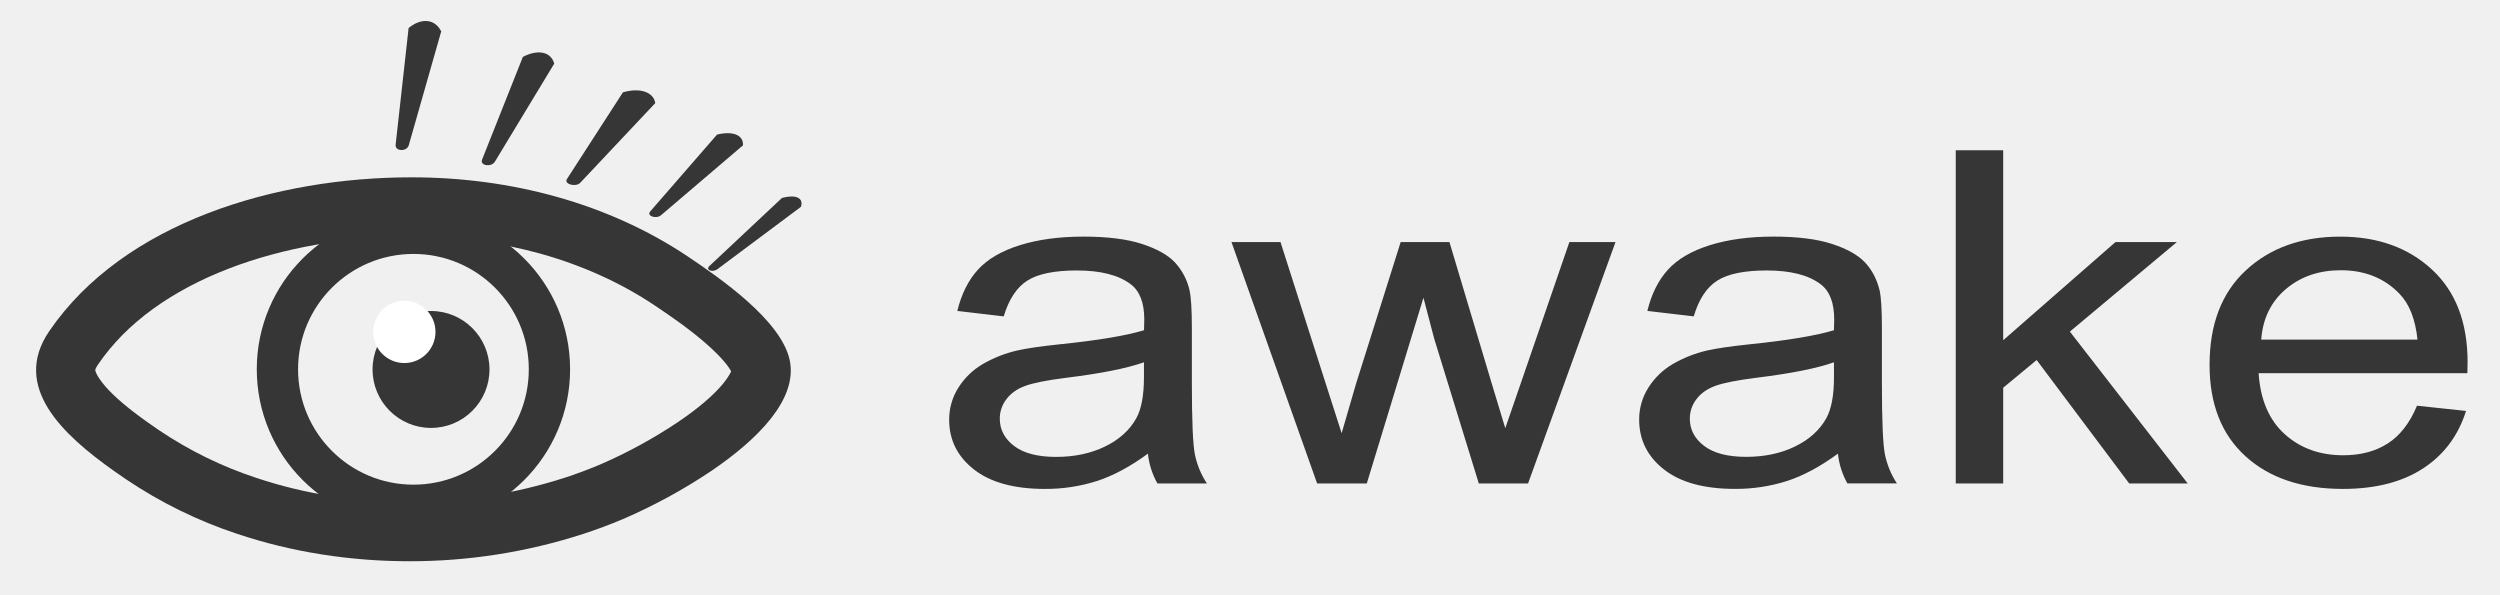
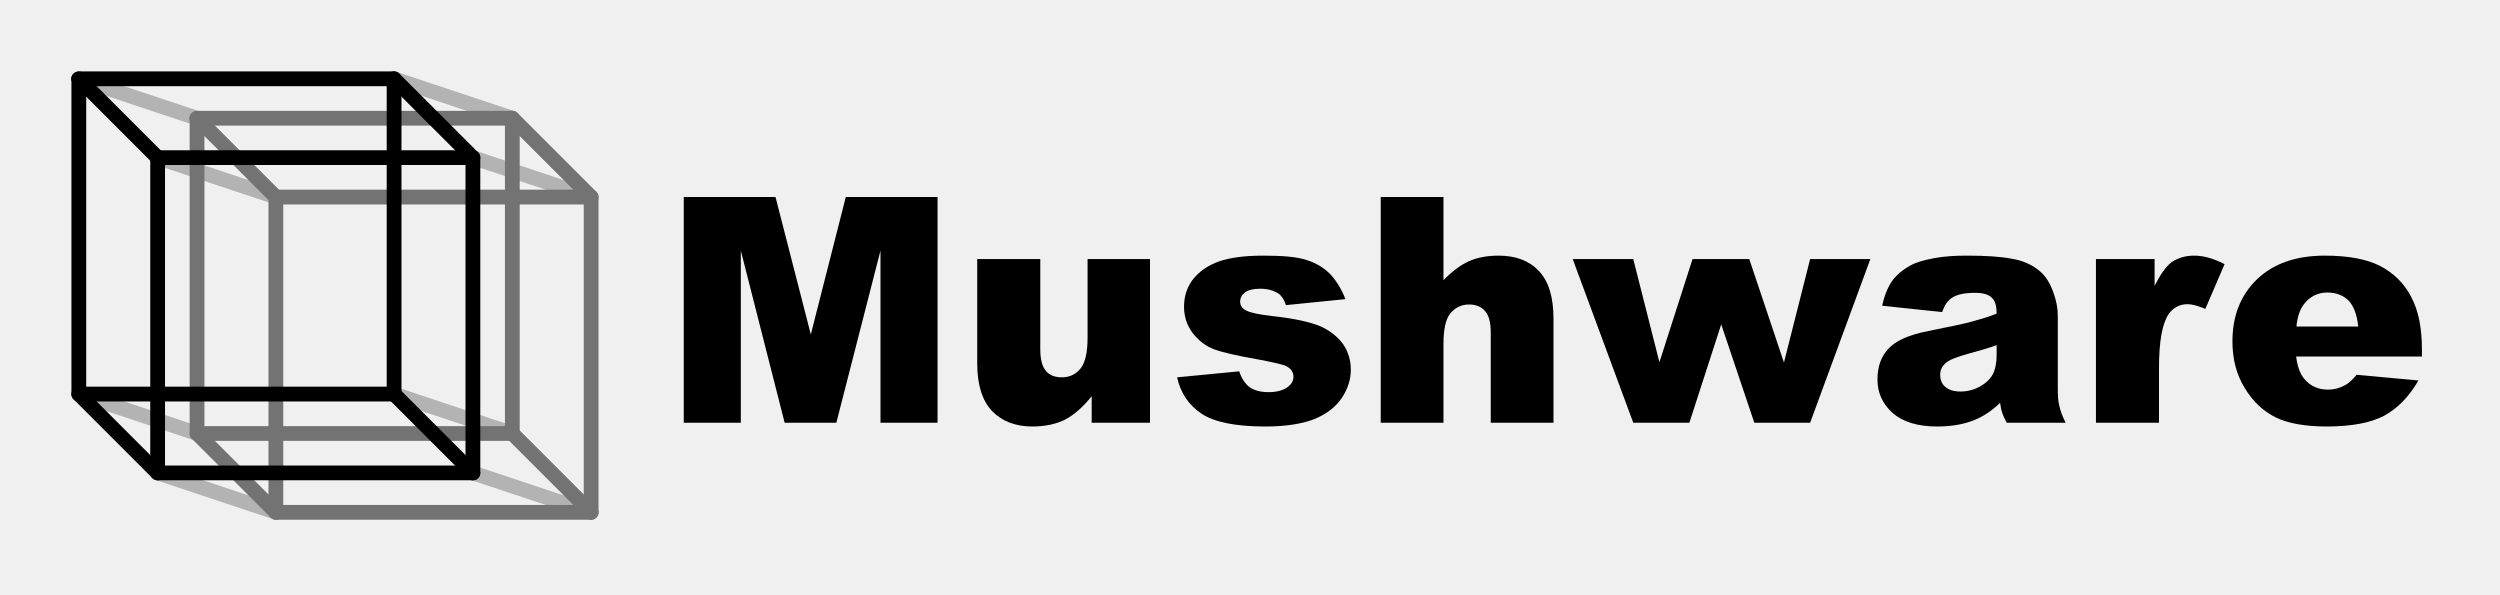
- <svg xmlns="http://www.w3.org/2000/svg" viewBox="0 0 2030 483">
-   <path d="M334.63 192a386.92 386.92 0 0 1 104.64 14.1c34 9.55 65.13 23.69 92.5 42 13.1 8.77 28.25 19.28 41.33 30.69 13.93 12.15 19 19.71 20.6 22.68-1.77 4.18-9.93 18.79-43.42 41.41a396.64 396.64 0 0 1-63.11 34.36c-9.31 3.93-18.92 7.52-28.61 10.68a411 411 0 0 1-126.22 19.78c-43.44 0-85.26-6.62-124.29-19.69a321 321 0 0 1-78.77-38.58 586.35 586.35 0 0 1-9.36-6.49c-15.84-11.23-27.12-20.82-34.48-29.31-7.76-9-8.12-13.13-8.12-13.16s.2-1.45 2.3-4.52c11.43-16.76 26.47-32 44.69-45.17C142 238 162.74 226.93 186 218c43.43-16.74 95.84-26 147.59-26h1.06m0-48h-1.06c-108.74 0-233 36.16-293.6 124.9C9 314.21 51.29 353.15 92.16 382.13c3.39 2.4 6.77 4.74 10.1 7a368.89 368.89 0 0 0 90.55 44.43c44.41 14.87 92 22.17 139.53 22.17a456.2 456.2 0 0 0 141.15-22.16q16.49-5.38 32.33-12.07a445 445 0 0 0 71.33-38.82c37.52-25.34 71.17-58.4 64-90.66C634 260 585 226 558.48 208.25 493.84 164.94 414.47 144 334.63 144z" fill="#363636" />
-   <circle cx="349.99" cy="300" r="47.47" fill="#363636" />
-   <circle cx="328.32" cy="269.5" r="25.29" fill="#fff" />
-   <path d="M650.37 167.94l-67.79 50.6c-4.05 3-10 .72-6.56-2.53l59-55.33h.05c11.06-2.9 17.41-.06 15.41 6.89zM603.32 118l-66.53 56.74c-4 3.39-12 .6-8.81-3.07l54.27-62.4h.06c12.57-3.09 21.24.33 21 8.29zM532.11 83.67l-60.92 64.71c-3.64 3.87-13.51 1.11-10.84-3l45.48-70.43h.07c13.5-3.87 24.27-.46 26.1 8.27zM450.06 51.63l-48.19 79.63c-2.87 4.76-12.38 3.29-10.44-1.61l33.14-83.47h.06c12-6.28 22.44-4.24 25.26 5zM358.29 25.41l-26.35 92.47c-1.57 5.53-11.31 5.14-10.69-.42l10.54-94.72c10.17-8.34 21-7.45 26.15 2.16z" fill="#363636" />
-   <circle cx="335.71" cy="299.87" r="110.44" fill="none" stroke="#363636" stroke-miterlimit="10" stroke-width="33.535" />
-   <path d="M932.1 368.37q-21.4 15.69-41.19 22.15a136.37 136.37 0 0 1-42.49 6.48q-37.42 0-57.57-15.8t-20.12-40.33a47.9 47.9 0 0 1 7.6-26.29 57.89 57.89 0 0 1 19.91-19.1A101.15 101.15 0 0 1 826 284.59q11.34-2.58 34.24-5 46.66-4.78 68.7-11.44c.14-4.55.22-7.44.22-8.67q0-20.3-10.92-28.61-14.76-11.25-43.87-11.25-27.18 0-40.13 8.21T815 256.9l-37.67-4.42q5.13-20.86 16.91-33.68t34-19.75q22.25-6.92 51.57-6.92 29.11 0 47.3 5.9t26.75 14.86a49.29 49.29 0 0 1 12 22.61q1.92 8.49 1.93 30.63v44.29q0 46.33 2.46 58.6a67.46 67.46 0 0 0 9.75 23.53h-40.19a63.21 63.21 0 0 1-7.71-24.18zm-3.21-74.19q-21 7.4-62.92 12.55-23.75 3-33.6 6.65t-15.19 10.79a25.61 25.61 0 0 0-5.35 15.83q0 13.29 11.66 22.15t34.14 8.85q22.25 0 39.59-8.4t25.47-23q6.19-11.25 6.2-33.22zM1069.5 392.55l-69.55-196h39.81l36.16 113.13 13.49 42.07q.85-3.13 11.77-40.41l36.17-114.79h39.59l34 113.68 11.34 37.46 13.06-37.83 39-113.31h37.45l-71 196h-40l-36.17-117.38-8.78-33.4-46 150.78zM1492.4 368.37q-21.4 15.69-41.2 22.15a136.3 136.3 0 0 1-42.48 6.46q-37.46 0-57.57-15.78T1331 340.87a47.82 47.82 0 0 1 7.6-26.29 57.86 57.86 0 0 1 19.9-19.1 101.35 101.35 0 0 1 27.72-10.89q11.34-2.58 34.24-5 46.66-4.78 68.7-11.44c.14-4.55.22-7.44.22-8.67q0-20.3-10.92-28.61-14.76-11.25-43.87-11.25-27.18 0-40.13 8.21t-19.15 29.06l-37.67-4.42q5.13-20.86 16.91-33.68t34-19.75q22.26-6.92 51.58-6.92 29.1 0 47.3 5.9t26.75 14.86q8.57 9 12 22.61 1.92 8.49 1.92 30.63v44.29q0 46.33 2.47 58.6a67.46 67.46 0 0 0 9.73 23.53h-40.23a63 63 0 0 1-7.67-24.17zm-3.21-74.19q-21 7.4-62.92 12.55-23.76 3-33.6 6.65t-15.19 10.79a25.61 25.61 0 0 0-5.35 15.78q0 13.29 11.66 22.15t34.13 8.86q22.26 0 39.6-8.4t25.47-23q6.19-11.25 6.2-33.22zM1588.07 392.55V122h38.52v154.28l91.17-79.72h49.87l-86.89 72.71 95.67 123.28h-47.52l-75.12-100.21-27.18 22.51v77.7zM1962.6 329.43l39.81 4.25q-9.42 30.07-34.89 46.69T1902.46 397q-49.86 0-79.08-26.49t-29.21-74.28q0-49.45 29.53-76.77t76.62-27.31q45.59 0 74.48 26.76t28.89 75.29c0 2-.07 4.93-.21 8.86H1834q2.13 32.29 21.18 49.46t47.52 17.16q21.18 0 36.16-9.59t23.74-30.66zm-126.48-53.7H1963q-2.57-24.74-14.55-37.1-18.42-19.19-47.73-19.19-26.54 0-44.62 15.32t-19.98 40.97z" fill="#363636" />
+ <svg xmlns="http://www.w3.org/2000/svg" width="100%" height="100%" viewBox="0 0 2030 483" version="1.1" xml:space="preserve" style="fill-rule:evenodd;clip-rule:evenodd;stroke-linecap:round;stroke-linejoin:round;stroke-miterlimit:1.5;">
+   <g transform="matrix(1.16812,0,0,0.801475,-319.368,51.3191)">
+     <g transform="matrix(219.156,0,0,319.411,733.146,364.242)">
+       <path d="M0.071,-0.716L0.362,-0.716L0.474,-0.28L0.585,-0.716L0.876,-0.716L0.876,0L0.695,0L0.695,-0.546L0.555,0L0.391,0L0.252,-0.546L0.252,0L0.071,0L0.071,-0.716Z" style="fill-rule:nonzero;" />
+     </g>
+     <g transform="matrix(219.156,0,0,319.411,939.996,364.242)">
+       <path d="M0.606,0L0.421,0L0.421,-0.084C0.393,-0.049 0.365,-0.025 0.337,-0.01C0.309,0.004 0.274,0.012 0.233,0.012C0.179,0.012 0.136,-0.005 0.105,-0.037C0.074,-0.07 0.058,-0.12 0.058,-0.188L0.058,-0.519L0.258,-0.519L0.258,-0.233C0.258,-0.201 0.264,-0.178 0.276,-0.164C0.288,-0.15 0.305,-0.144 0.327,-0.144C0.35,-0.144 0.37,-0.153 0.385,-0.171C0.4,-0.189 0.408,-0.222 0.408,-0.269L0.408,-0.519L0.606,-0.519L0.606,0Z" style="fill-rule:nonzero;" />
+     </g>
+     <g transform="matrix(219.156,0,0,319.411,1086.17,364.242)">
+       <path d="M0.025,-0.144L0.222,-0.163C0.23,-0.139 0.242,-0.122 0.256,-0.112C0.271,-0.102 0.291,-0.097 0.315,-0.097C0.342,-0.097 0.362,-0.103 0.377,-0.114C0.388,-0.123 0.394,-0.133 0.394,-0.146C0.394,-0.16 0.387,-0.171 0.372,-0.179C0.361,-0.185 0.332,-0.191 0.286,-0.2C0.217,-0.212 0.169,-0.223 0.142,-0.233C0.115,-0.243 0.093,-0.261 0.074,-0.285C0.056,-0.309 0.047,-0.337 0.047,-0.368C0.047,-0.402 0.057,-0.432 0.077,-0.457C0.097,-0.481 0.124,-0.5 0.159,-0.512C0.194,-0.524 0.24,-0.53 0.299,-0.53C0.361,-0.53 0.406,-0.526 0.436,-0.516C0.465,-0.507 0.49,-0.492 0.51,-0.472C0.529,-0.452 0.546,-0.425 0.559,-0.392L0.37,-0.373C0.365,-0.39 0.357,-0.402 0.346,-0.41C0.33,-0.42 0.311,-0.425 0.289,-0.425C0.267,-0.425 0.25,-0.421 0.24,-0.413C0.23,-0.405 0.225,-0.396 0.225,-0.384C0.225,-0.372 0.231,-0.362 0.244,-0.356C0.257,-0.349 0.285,-0.343 0.329,-0.338C0.395,-0.331 0.444,-0.32 0.477,-0.307C0.509,-0.293 0.533,-0.274 0.551,-0.25C0.568,-0.225 0.576,-0.198 0.576,-0.168C0.576,-0.138 0.567,-0.109 0.549,-0.081C0.531,-0.053 0.503,-0.03 0.464,-0.013C0.425,0.003 0.372,0.012 0.305,0.012C0.21,0.012 0.142,-0.002 0.102,-0.029C0.062,-0.056 0.036,-0.094 0.025,-0.144Z" style="fill-rule:nonzero;" />
+     </g>
+     <g transform="matrix(219.156,0,0,319.411,1220.04,364.242)">
+       <path d="M0.06,-0.716L0.259,-0.716L0.259,-0.452C0.286,-0.48 0.313,-0.5 0.339,-0.512C0.366,-0.524 0.398,-0.53 0.434,-0.53C0.488,-0.53 0.531,-0.514 0.562,-0.481C0.593,-0.448 0.608,-0.398 0.608,-0.33L0.608,0L0.409,0L0.409,-0.285C0.409,-0.318 0.403,-0.341 0.391,-0.354C0.379,-0.368 0.362,-0.375 0.34,-0.375C0.316,-0.375 0.296,-0.365 0.281,-0.347C0.266,-0.329 0.259,-0.296 0.259,-0.249L0.259,0L0.06,0L0.06,-0.716Z" style="fill-rule:nonzero;" />
+     </g>
+     <g transform="matrix(219.156,0,0,319.411,1366.22,364.242)">
+       <path d="M0.002,-0.519L0.194,-0.519L0.277,-0.192L0.382,-0.519L0.562,-0.519L0.672,-0.191L0.755,-0.519L0.946,-0.519L0.755,0L0.578,0L0.473,-0.312L0.372,0L0.194,0L0.002,-0.519Z" style="fill-rule:nonzero;" />
+     </g>
+     <g transform="matrix(219.156,0,0,319.411,1570.6,364.242)">
+       <path d="M0.241,-0.351L0.051,-0.371C0.058,-0.404 0.069,-0.43 0.082,-0.449C0.096,-0.468 0.115,-0.485 0.141,-0.499C0.159,-0.509 0.184,-0.516 0.216,-0.522C0.248,-0.528 0.282,-0.53 0.319,-0.53C0.379,-0.53 0.427,-0.527 0.463,-0.52C0.499,-0.514 0.529,-0.5 0.553,-0.479C0.57,-0.464 0.583,-0.443 0.593,-0.416C0.603,-0.389 0.608,-0.364 0.608,-0.339L0.608,-0.11C0.608,-0.086 0.609,-0.067 0.613,-0.053C0.616,-0.039 0.622,-0.021 0.633,0L0.446,0C0.439,-0.013 0.434,-0.024 0.432,-0.031C0.429,-0.038 0.427,-0.049 0.425,-0.063C0.399,-0.038 0.373,-0.021 0.347,-0.01C0.312,0.005 0.271,0.012 0.225,0.012C0.163,0.012 0.116,-0.003 0.084,-0.031C0.052,-0.06 0.036,-0.095 0.036,-0.137C0.036,-0.177 0.047,-0.209 0.07,-0.234C0.093,-0.26 0.136,-0.279 0.198,-0.291C0.273,-0.306 0.321,-0.316 0.343,-0.323C0.365,-0.329 0.389,-0.336 0.414,-0.346C0.414,-0.371 0.409,-0.388 0.398,-0.397C0.388,-0.407 0.371,-0.412 0.345,-0.412C0.313,-0.412 0.288,-0.407 0.272,-0.396C0.259,-0.388 0.249,-0.373 0.241,-0.351ZM0.414,-0.246C0.386,-0.236 0.358,-0.228 0.328,-0.22C0.288,-0.209 0.262,-0.199 0.251,-0.188C0.24,-0.178 0.235,-0.166 0.235,-0.152C0.235,-0.136 0.24,-0.123 0.251,-0.114C0.262,-0.104 0.278,-0.099 0.299,-0.099C0.321,-0.099 0.342,-0.104 0.361,-0.115C0.38,-0.125 0.394,-0.139 0.402,-0.154C0.41,-0.17 0.414,-0.19 0.414,-0.214L0.414,-0.246Z" style="fill-rule:nonzero;" />
+     </g>
+     <g transform="matrix(219.156,0,0,319.411,1716.78,364.242)">
+       <path d="M0.062,-0.519L0.248,-0.519L0.248,-0.434C0.266,-0.47 0.284,-0.496 0.303,-0.51C0.323,-0.523 0.346,-0.53 0.374,-0.53C0.403,-0.53 0.435,-0.521 0.47,-0.503L0.409,-0.361C0.385,-0.371 0.367,-0.376 0.353,-0.376C0.327,-0.376 0.307,-0.365 0.292,-0.344C0.272,-0.313 0.262,-0.257 0.262,-0.174L0.262,0L0.062,0L0.062,-0.519Z" style="fill-rule:nonzero;" />
+     </g>
+     <g transform="matrix(219.156,0,0,319.411,1817.58,364.242)">
+       <path d="M0.636,-0.21L0.237,-0.21C0.241,-0.178 0.25,-0.154 0.263,-0.139C0.282,-0.116 0.307,-0.105 0.338,-0.105C0.358,-0.105 0.376,-0.11 0.394,-0.12C0.405,-0.126 0.416,-0.137 0.429,-0.152L0.625,-0.134C0.595,-0.082 0.558,-0.045 0.516,-0.022C0.474,0 0.413,0.012 0.334,0.012C0.265,0.012 0.211,0.002 0.172,-0.017C0.132,-0.037 0.1,-0.067 0.074,-0.11C0.048,-0.152 0.035,-0.201 0.035,-0.258C0.035,-0.339 0.061,-0.405 0.113,-0.455C0.165,-0.505 0.237,-0.53 0.328,-0.53C0.402,-0.53 0.461,-0.519 0.504,-0.497C0.547,-0.474 0.58,-0.442 0.602,-0.399C0.625,-0.356 0.636,-0.301 0.636,-0.232L0.636,-0.21ZM0.434,-0.305C0.43,-0.344 0.419,-0.371 0.403,-0.388C0.386,-0.404 0.364,-0.413 0.336,-0.413C0.305,-0.413 0.28,-0.4 0.261,-0.375C0.249,-0.359 0.241,-0.336 0.238,-0.305L0.434,-0.305Z" style="fill-rule:nonzero;" />
+     </g>
+   </g>
+   <g>
+     <path d="M64,64L160,96" style="fill:none;stroke:rgb(179,179,179);stroke-width:12px;" />
+     <path d="M128,128L224,160" style="fill:none;stroke:rgb(179,179,179);stroke-width:12px;" />
+     <path d="M64,320L160,352" style="fill:none;stroke:rgb(179,179,179);stroke-width:12px;" />
+     <path d="M128,384L224,416" style="fill:none;stroke:rgb(179,179,179);stroke-width:12px;" />
+     <path d="M384,384L480,416" style="fill:none;stroke:rgb(179,179,179);stroke-width:12px;" />
+     <path d="M320,320L416,352" style="fill:none;stroke:rgb(179,179,179);stroke-width:12px;" />
+     <path d="M320,64L416,96" style="fill:none;stroke:rgb(179,179,179);stroke-width:12px;" />
+     <path d="M384,128C384,128 480.345,160.019 480,160" style="fill:none;stroke:rgb(179,179,179);stroke-width:12px;" />
+     <g transform="matrix(1,0,0,1,96,32)">
+       <g transform="matrix(1,0,0,1,0,-32)">
+         <rect x="64" y="96" width="256" height="256" style="fill:rgb(235,235,235);fill-opacity:0;stroke:rgb(115,115,115);stroke-width:12px;" />
+       </g>
+       <g transform="matrix(1,0,0,1,64,32)">
+         <rect x="64" y="96" width="256" height="256" style="fill:rgb(235,235,235);fill-opacity:0;stroke:rgb(115,115,115);stroke-width:12px;" />
+       </g>
+       <g transform="matrix(1.06667,0,0,1,-8.53333,0)">
+         <path d="M68,64L128,128" style="fill:none;stroke:rgb(115,115,115);stroke-width:11.61px;" />
+       </g>
+       <path d="M128,384L64,320" style="fill:none;stroke:rgb(115,115,115);stroke-width:12px;" />
+       <path d="M320,64L384,128" style="fill:none;stroke:rgb(115,115,115);stroke-width:12px;" />
+       <path d="M320,320L384,384" style="fill:none;stroke:rgb(115,115,115);stroke-width:12px;" />
+     </g>
+     <g>
+       <g transform="matrix(1,0,0,1,0,-32)">
+         <rect x="64" y="96" width="256" height="256" style="fill:rgb(235,235,235);fill-opacity:0;stroke:black;stroke-width:12px;" />
+       </g>
+       <g transform="matrix(1,0,0,1,64,32)">
+         <rect x="64" y="96" width="256" height="256" style="fill:rgb(235,235,235);fill-opacity:0;stroke:black;stroke-width:12px;" />
+       </g>
+       <g transform="matrix(1.06667,0,0,1,-8.53333,0)">
+         <path d="M68,64L128,128" style="fill:none;stroke:black;stroke-width:11.61px;" />
+       </g>
+       <path d="M128,384L64,320" style="fill:none;stroke:black;stroke-width:12px;" />
+       <path d="M320,64L384,128" style="fill:none;stroke:black;stroke-width:12px;" />
+       <path d="M320,320L384,384" style="fill:none;stroke:black;stroke-width:12px;" />
+     </g>
+   </g>
</svg>
